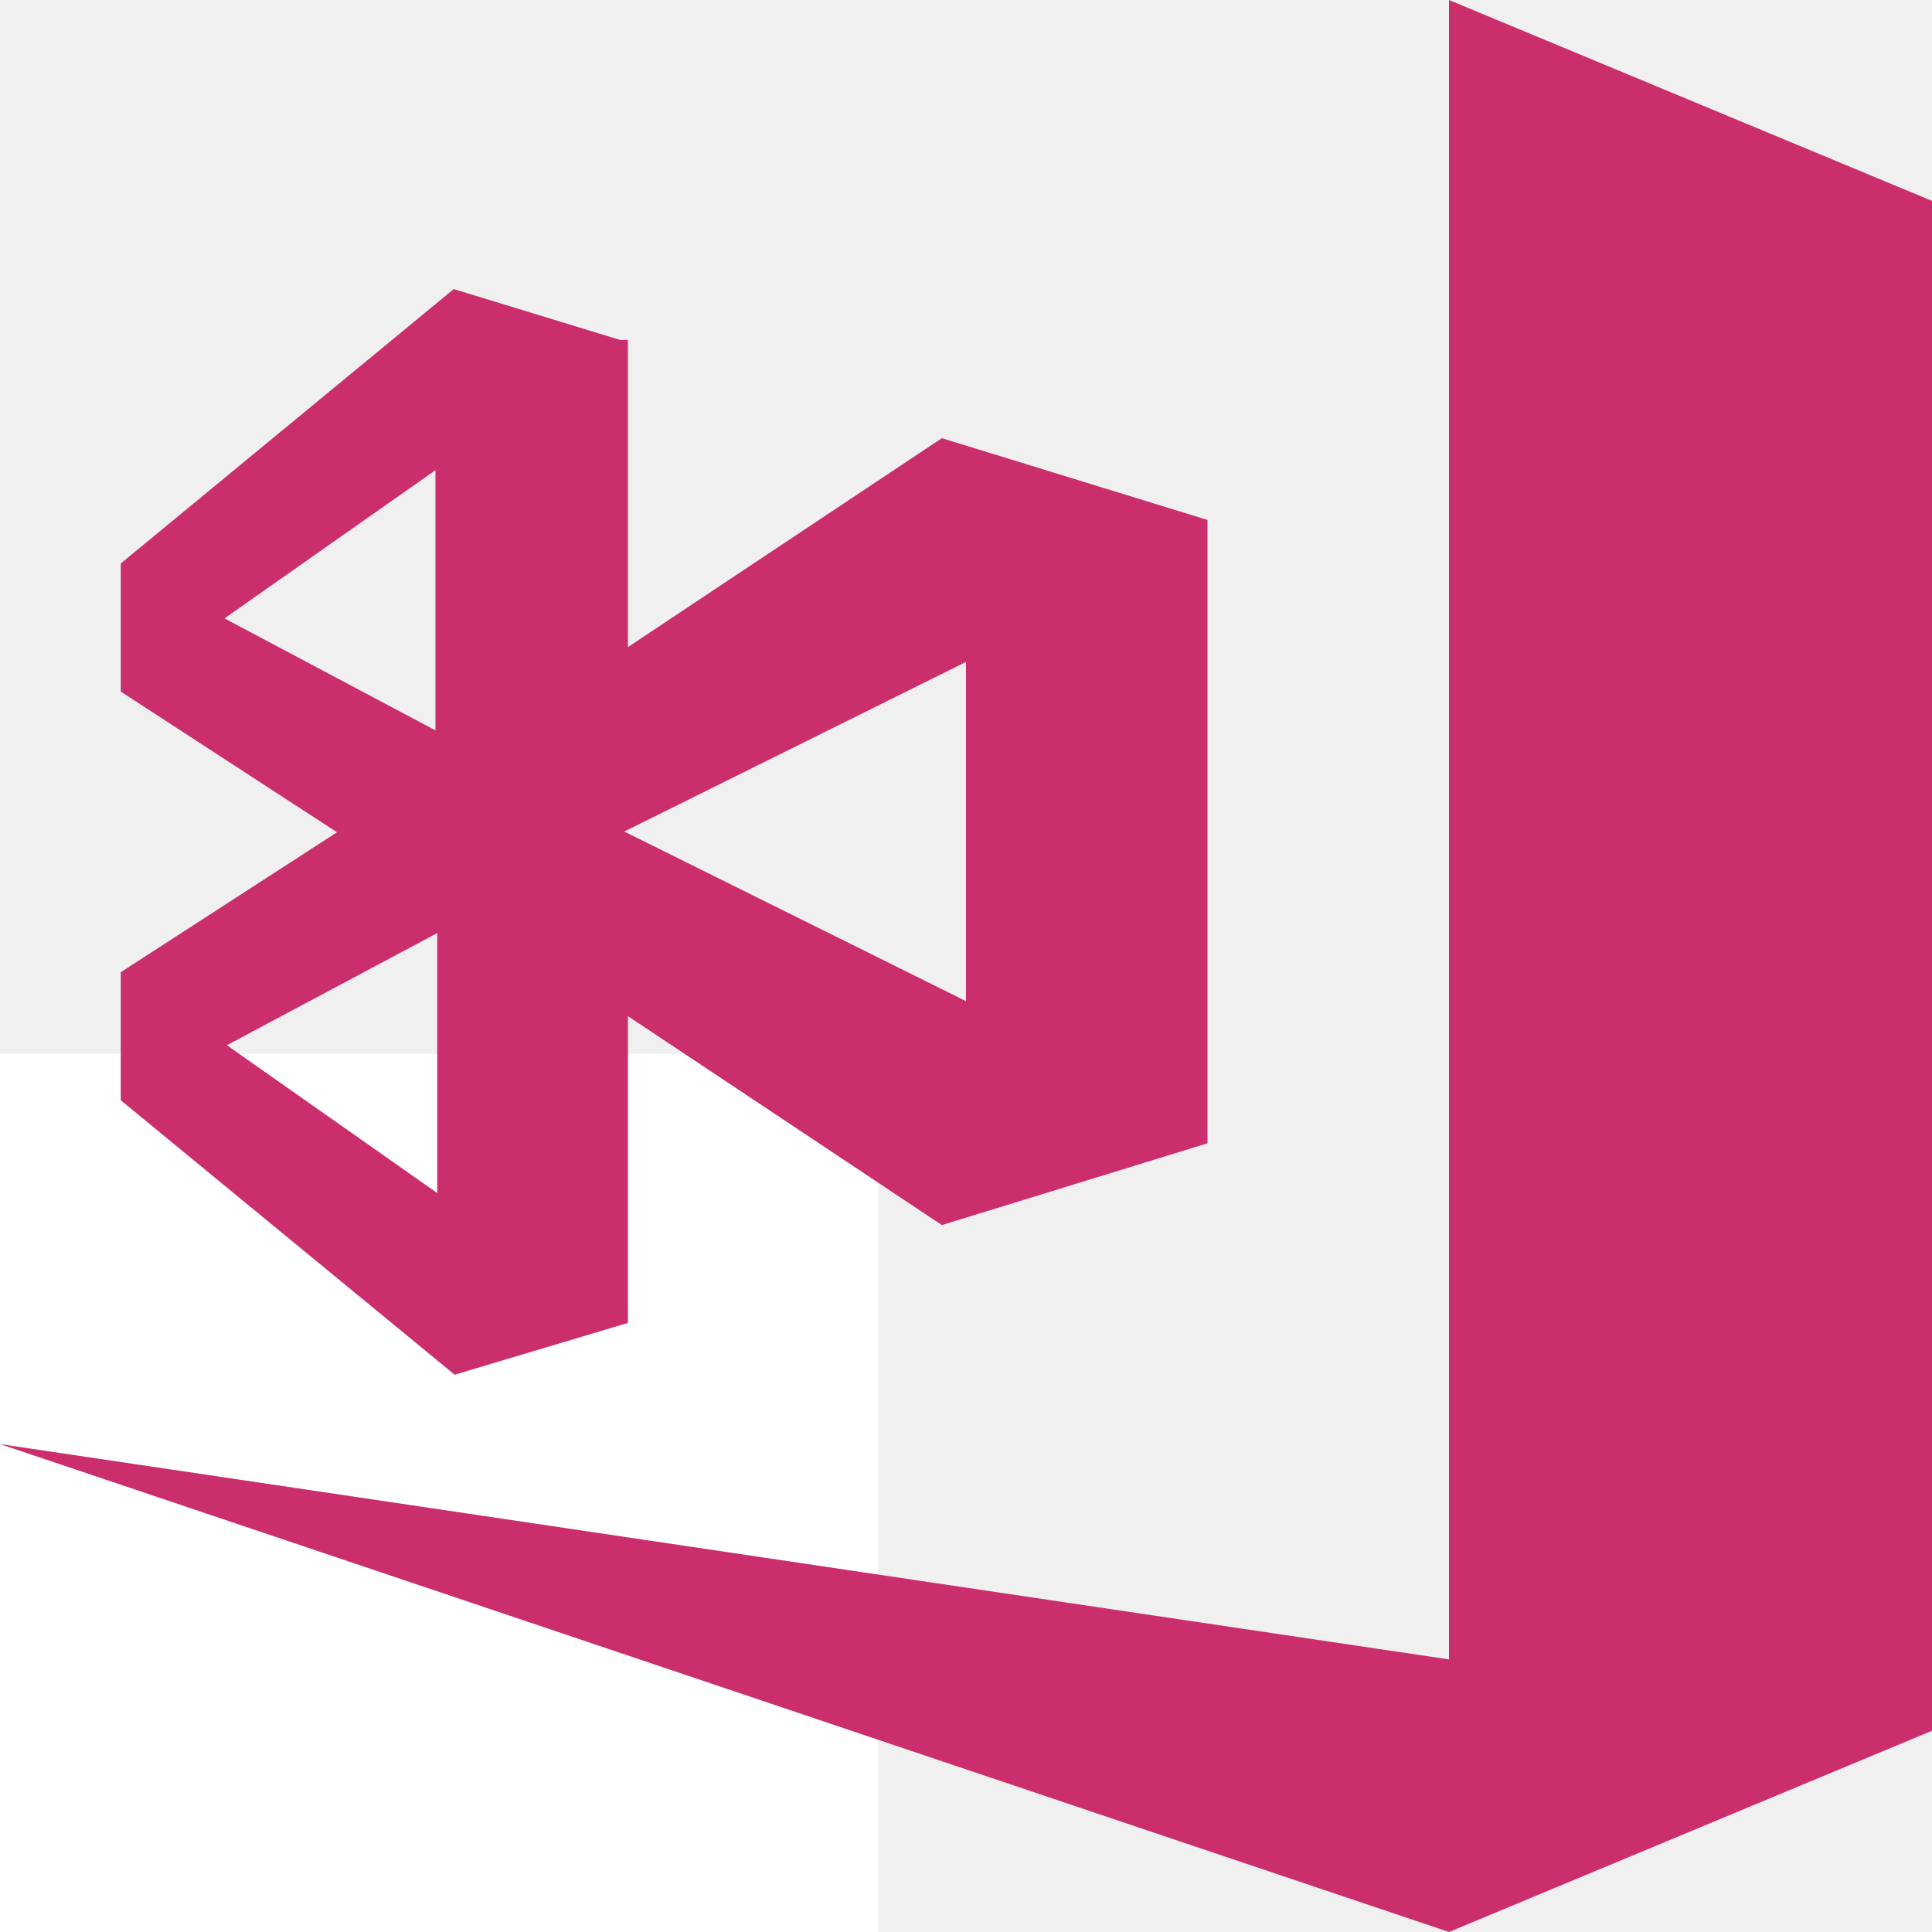
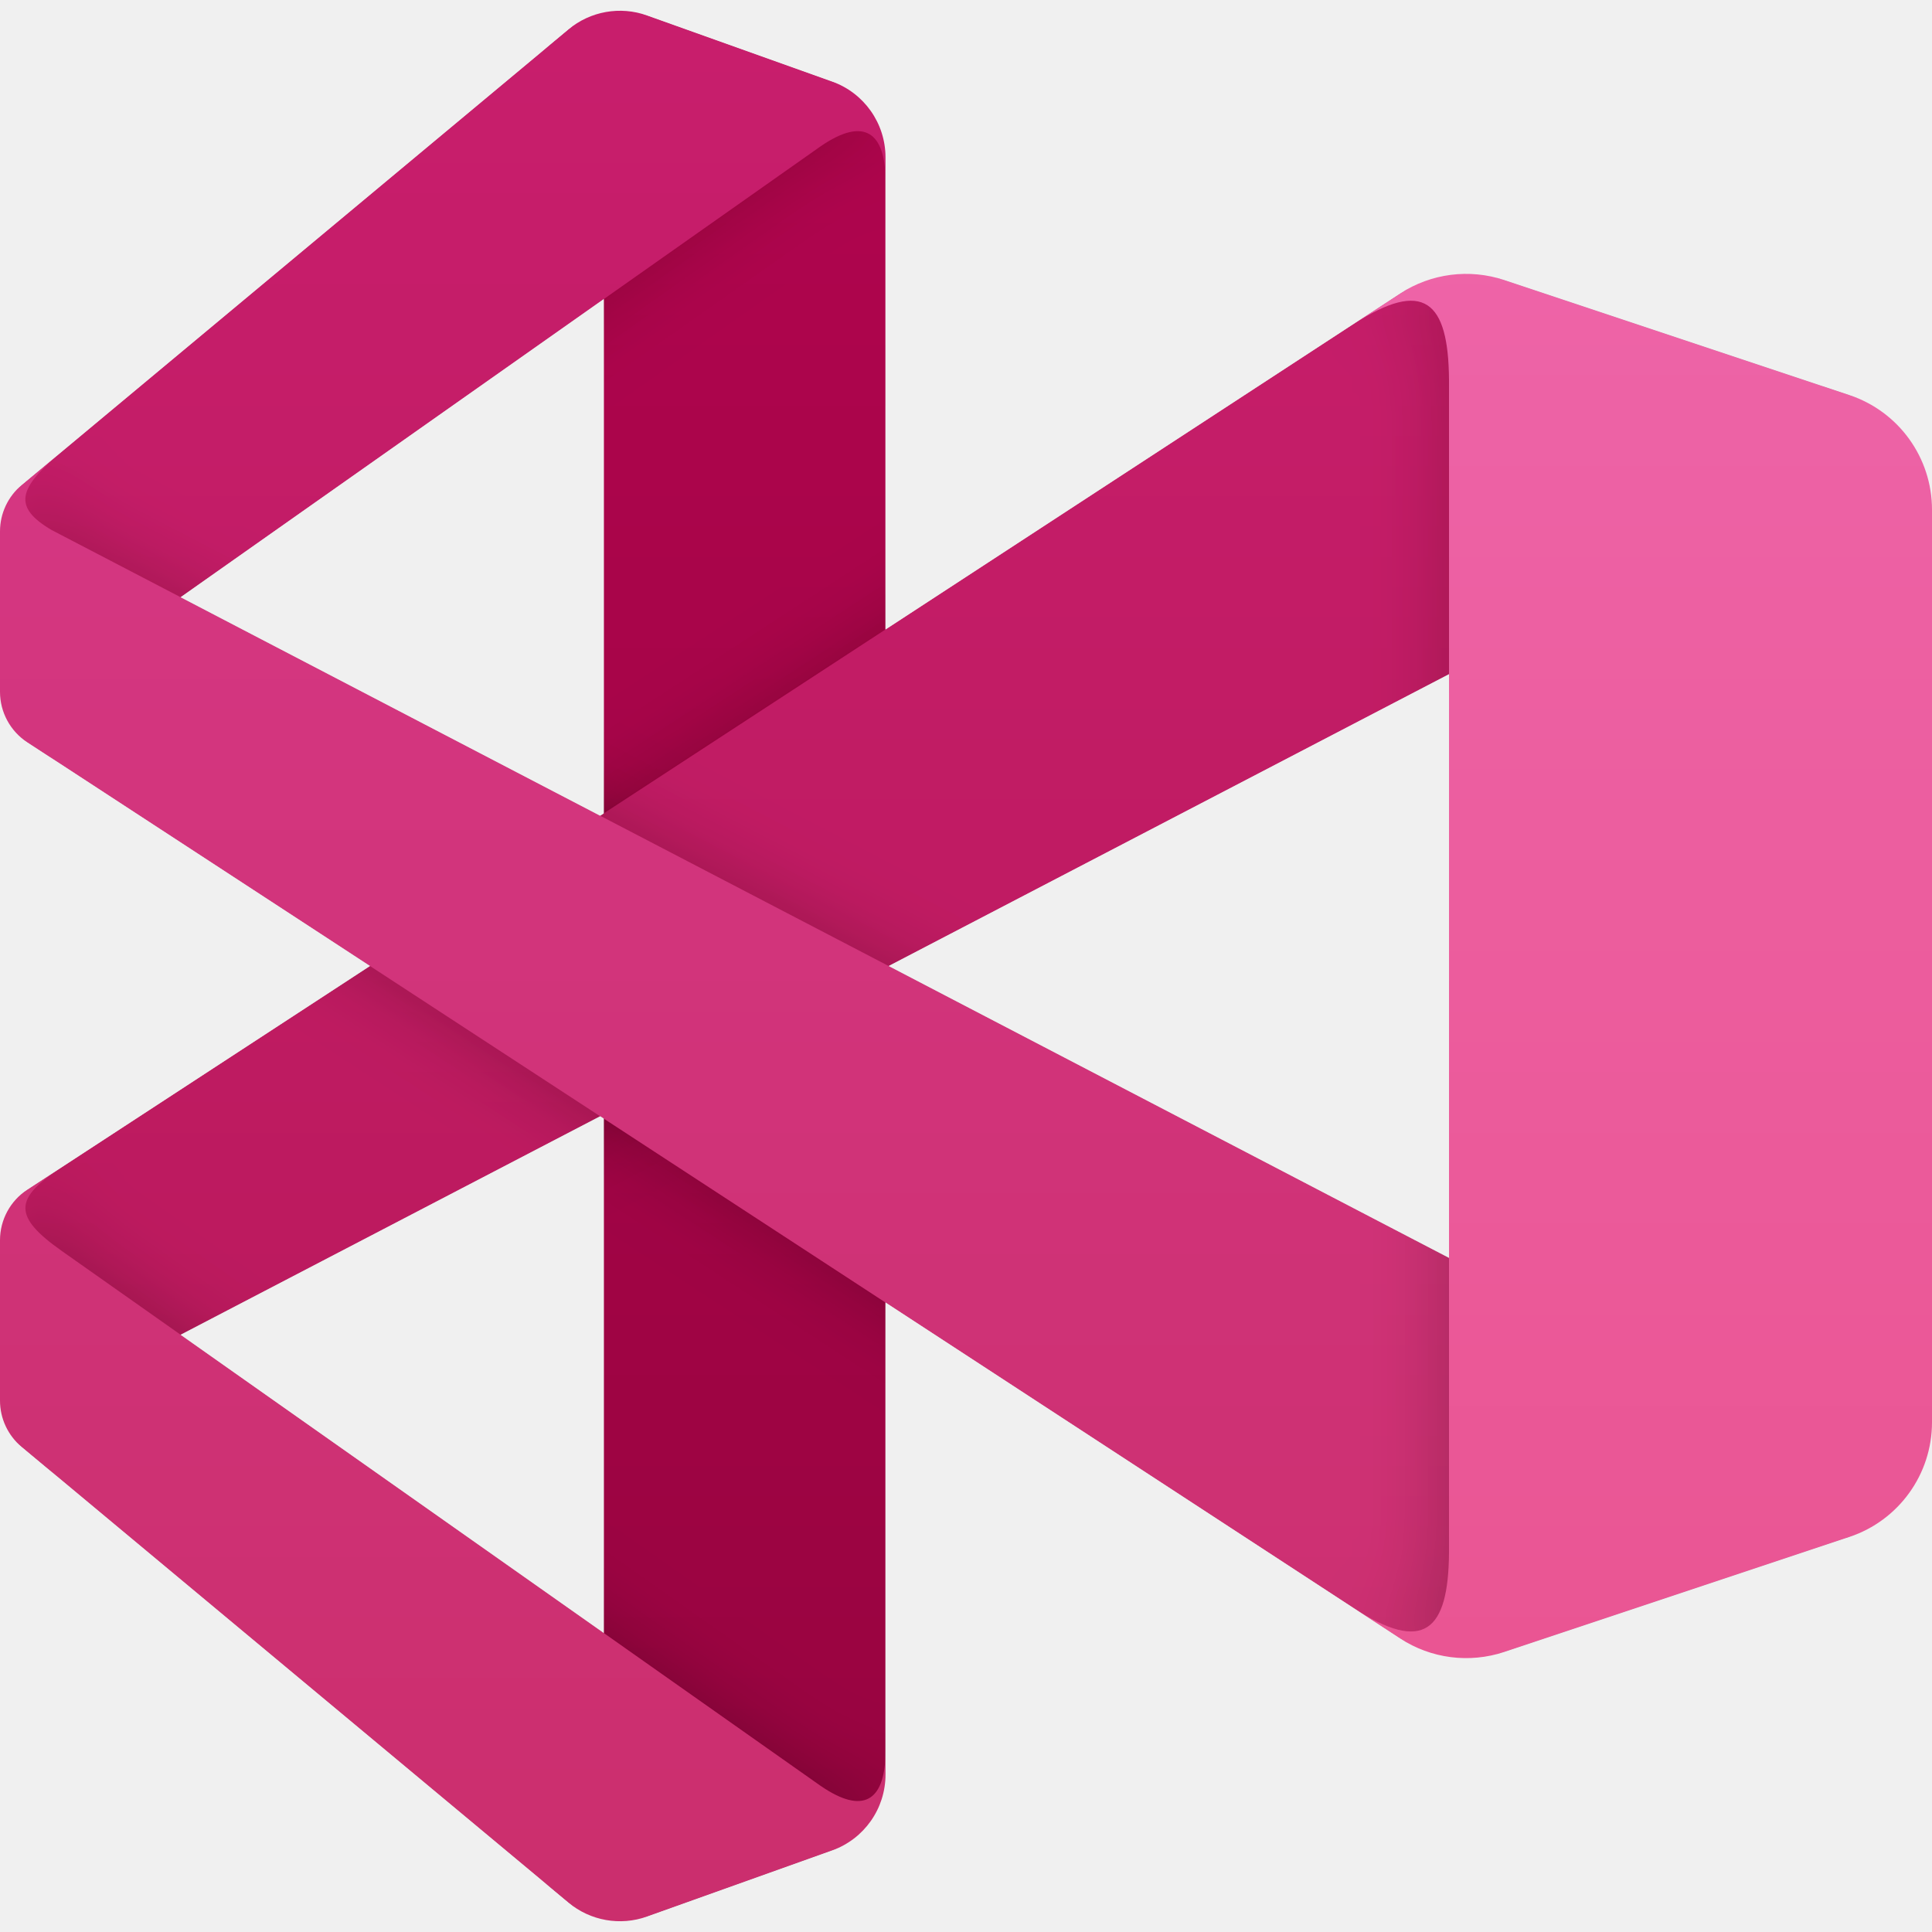
- <svg xmlns="http://www.w3.org/2000/svg" id="ICONS" viewBox="151 18 105.6 105.6" version="1.1" width="105.6" height="105.6">
-   <defs id="defs4280">
-     <style id="style4278">
-       .cls-1 {
-         fill: #fff;
-       }
- 
-       .cls-2 {
-         fill: #cb2e6d;
-       }
-     </style>
+ <svg xmlns="http://www.w3.org/2000/svg" width="96" height="96" viewBox="0 0 96 96" fill="none">
+   <mask id="mask0" mask-type="alpha" maskUnits="userSpaceOnUse" x="0" y="0" width="96" height="96">
+     <path fill-rule="evenodd" clip-rule="evenodd" d="M1.079 24.1C0.395 24.67 0 25.515 0 26.405V34.376C0 35.389 0.512 36.334 1.36 36.888L18.383 48L1.36 59.112C0.512 59.666 0 60.611 0 61.624V69.595C0 70.485 0.395 71.329 1.079 71.9L28.245 94.538C29.333 95.444 30.818 95.708 32.151 95.232L41.345 91.948C42.937 91.379 44 89.871 44 88.181V64.722L69.573 81.415C71.106 82.416 73.013 82.662 74.75 82.083L91.897 76.368C94.347 75.551 96 73.258 96 70.675V25.325C96 22.742 94.347 20.449 91.897 19.632L74.75 13.917C73.013 13.338 71.106 13.583 69.573 14.584L44 31.278V7.819C44 6.128 42.937 4.62 41.345 4.052L32.151 0.768C30.818 0.292 29.333 0.556 28.245 1.462L1.079 24.1ZM29.823 55.468L8.977 66.325L30 81.136V55.583L29.823 55.468ZM44.16 48L72 33.5V62.5L44.16 48ZM30 40.417V14.864L8.977 29.675L29.822 40.532L30 40.417Z" fill="white" />
+   </mask>
+   <g mask="url(#mask0)">
+     <path d="M26.746 2.715L30.001 0L44 5V91L30 96L26.746 93.295C28.715 94.937 29.972 95.008 30 92.109C30 92.076 30.001 92.043 30.001 92.009V4C30.001 3.967 30 3.933 30 3.901C29.972 1.001 28.715 1.072 26.746 2.715Z" fill="#97043F" />
+     <g filter="url(#filter0_d)">
+       <path d="M-0 36V25L30 0L44 5L44 9C44 6.547 42.921 5.795 40.778 7.27L40.75 7.289L-0 36Z" fill="#B61857" />
+       <path d="M3.077 33.845C0.655 35.556 0.662 36.446 3.077 38.009L0 36.018L3.077 33.845Z" fill="#B61857" />
+     </g>
+     <g filter="url(#filter1_d)">
+       <path d="M71.999 13L-0.001 60V70.982L-0.014 70.989L-0.001 71L3.063 73.559C0.803 71.672 0.628 70.744 2.76 69.562C2.857 69.508 2.957 69.455 3.063 69.401L90.526 23.858C94 22.044 96 22.5 96 27L95.999 21L71.999 13Z" fill="#B61857" />
+     </g>
+     <g filter="url(#filter2_d)">
+       <path d="M3.077 62.165C0.655 60.454 0.662 59.564 3.077 58.001L0 59.992L-0 60V71L30 96L43.992 91.003L44 91L44 87.009C44 89.379 42.994 90.161 40.995 88.883C40.915 88.832 40.834 88.778 40.75 88.72L3.077 62.165Z" fill="#CB2E6D" />
+     </g>
+     <g filter="url(#filter3_d)">
+       <path d="M-0 25.009L-0.014 25.021L-0 25.029V36L72 83L95.989 75.004L96 75.01L96 75L96 69.01C96 73.388 94.106 73.938 90.802 72.293C90.711 72.248 90.619 72.201 90.526 72.152L2.568 26.338C0.641 25.206 0.874 24.279 3.063 22.45L-0 25V25.009Z" fill="#CB2E6D" />
+     </g>
+     <g filter="url(#filter4_d)">
+       <path d="M72.001 13L67.212 16.134C70.761 13.811 71.972 14.972 72 18.862C72 18.907 72.001 18.954 72.001 19V77.009C72.001 77.055 72 77.102 72 77.148C71.972 81.037 70.761 82.198 67.212 79.875L72 83L96 75V21L72.001 13Z" fill="#E9528F" />
+     </g>
+     <g style="mix-blend-mode:overlay" opacity="0.25">
+       <rect width="96" height="96" fill="url(#paint0_linear)" />
+     </g>
+   </g>
+   <defs>
+     <filter id="filter0_d" x="-4" y="-4" width="52.001" height="46.009" filterUnits="userSpaceOnUse" color-interpolation-filters="sRGB">
+       <feFlood flood-opacity="0" result="BackgroundImageFix" />
+       <feColorMatrix in="SourceAlpha" type="matrix" values="0 0 0 0 0 0 0 0 0 0 0 0 0 0 0 0 0 0 127 0" />
+       <feOffset />
+       <feGaussianBlur stdDeviation="2" />
+       <feColorMatrix type="matrix" values="0 0 0 0 0 0 0 0 0 0 0 0 0 0 0 0 0 0 0.25 0" />
+       <feBlend mode="overlay" in2="BackgroundImageFix" result="effect1_dropShadow" />
+       <feBlend mode="normal" in="SourceGraphic" in2="effect1_dropShadow" result="shape" />
+     </filter>
+     <filter id="filter1_d" x="-4.014" y="9" width="104.015" height="68.559" filterUnits="userSpaceOnUse" color-interpolation-filters="sRGB">
+       <feFlood flood-opacity="0" result="BackgroundImageFix" />
+       <feColorMatrix in="SourceAlpha" type="matrix" values="0 0 0 0 0 0 0 0 0 0 0 0 0 0 0 0 0 0 127 0" />
+       <feOffset />
+       <feGaussianBlur stdDeviation="2" />
+       <feColorMatrix type="matrix" values="0 0 0 0 0 0 0 0 0 0 0 0 0 0 0 0 0 0 0.25 0" />
+       <feBlend mode="overlay" in2="BackgroundImageFix" result="effect1_dropShadow" />
+       <feBlend mode="normal" in="SourceGraphic" in2="effect1_dropShadow" result="shape" />
+     </filter>
+     <filter id="filter2_d" x="-4" y="54.001" width="52.001" height="45.999" filterUnits="userSpaceOnUse" color-interpolation-filters="sRGB">
+       <feFlood flood-opacity="0" result="BackgroundImageFix" />
+       <feColorMatrix in="SourceAlpha" type="matrix" values="0 0 0 0 0 0 0 0 0 0 0 0 0 0 0 0 0 0 127 0" />
+       <feOffset />
+       <feGaussianBlur stdDeviation="2" />
+       <feColorMatrix type="matrix" values="0 0 0 0 0 0 0 0 0 0 0 0 0 0 0 0 0 0 0.25 0" />
+       <feBlend mode="overlay" in2="BackgroundImageFix" result="effect1_dropShadow" />
+       <feBlend mode="normal" in="SourceGraphic" in2="effect1_dropShadow" result="shape" />
+     </filter>
+     <filter id="filter3_d" x="-4.014" y="18.45" width="104.015" height="68.55" filterUnits="userSpaceOnUse" color-interpolation-filters="sRGB">
+       <feFlood flood-opacity="0" result="BackgroundImageFix" />
+       <feColorMatrix in="SourceAlpha" type="matrix" values="0 0 0 0 0 0 0 0 0 0 0 0 0 0 0 0 0 0 127 0" />
+       <feOffset />
+       <feGaussianBlur stdDeviation="2" />
+       <feColorMatrix type="matrix" values="0 0 0 0 0 0 0 0 0 0 0 0 0 0 0 0 0 0 0.25 0" />
+       <feBlend mode="overlay" in2="BackgroundImageFix" result="effect1_dropShadow" />
+       <feBlend mode="normal" in="SourceGraphic" in2="effect1_dropShadow" result="shape" />
+     </filter>
+     <filter id="filter4_d" x="63.212" y="9" width="36.788" height="78" filterUnits="userSpaceOnUse" color-interpolation-filters="sRGB">
+       <feFlood flood-opacity="0" result="BackgroundImageFix" />
+       <feColorMatrix in="SourceAlpha" type="matrix" values="0 0 0 0 0 0 0 0 0 0 0 0 0 0 0 0 0 0 127 0" />
+       <feOffset />
+       <feGaussianBlur stdDeviation="2" />
+       <feColorMatrix type="matrix" values="0 0 0 0 0 0 0 0 0 0 0 0 0 0 0 0 0 0 0.25 0" />
+       <feBlend mode="overlay" in2="BackgroundImageFix" result="effect1_dropShadow" />
+       <feBlend mode="normal" in="SourceGraphic" in2="effect1_dropShadow" result="shape" />
+     </filter>
+     <linearGradient id="paint0_linear" x1="48" y1="0" x2="48" y2="96" gradientUnits="userSpaceOnUse">
+       <stop stop-color="white" />
+       <stop offset="1" stop-color="white" stop-opacity="0" />
+     </linearGradient>
  </defs>
-   <rect class="cls-1" x="151" y="75.6" width="48" height="48" id="rect4284" style="fill:#ffffff;stroke-width:0.455" />
-   <g id="iconBg" transform="translate(-0.2,-0.2)">
-     <path class="cls-2" d="m 230.4,18.2 v 90.7 l -79.2,-11.77 79.2,26.67 26.4,-11 V 29.18 Z" id="path4286" style="fill:#cb2e6d" />
-     <path class="cls-2" d="M 202.68,42.15 185.52,53.57 V 36.78 h -0.43 v 0 L 176,34 157.8,49 v 7 l 11.82,7.69 -11.82,7.65 v 7 l 18.25,15 9.47,-2.83 V 73.74 l 17.16,11.42 14.52,-4.47 V 46.62 Z M 163.47,52 175,43.9 V 58.12 Z M 175.1,69.2 V 83.41 L 163.6,75.33 Z M 204,72.92 185.32,63.65 204,54.38 Z" id="path4288" style="fill:#cb2e6d" />
-   </g>
</svg>
